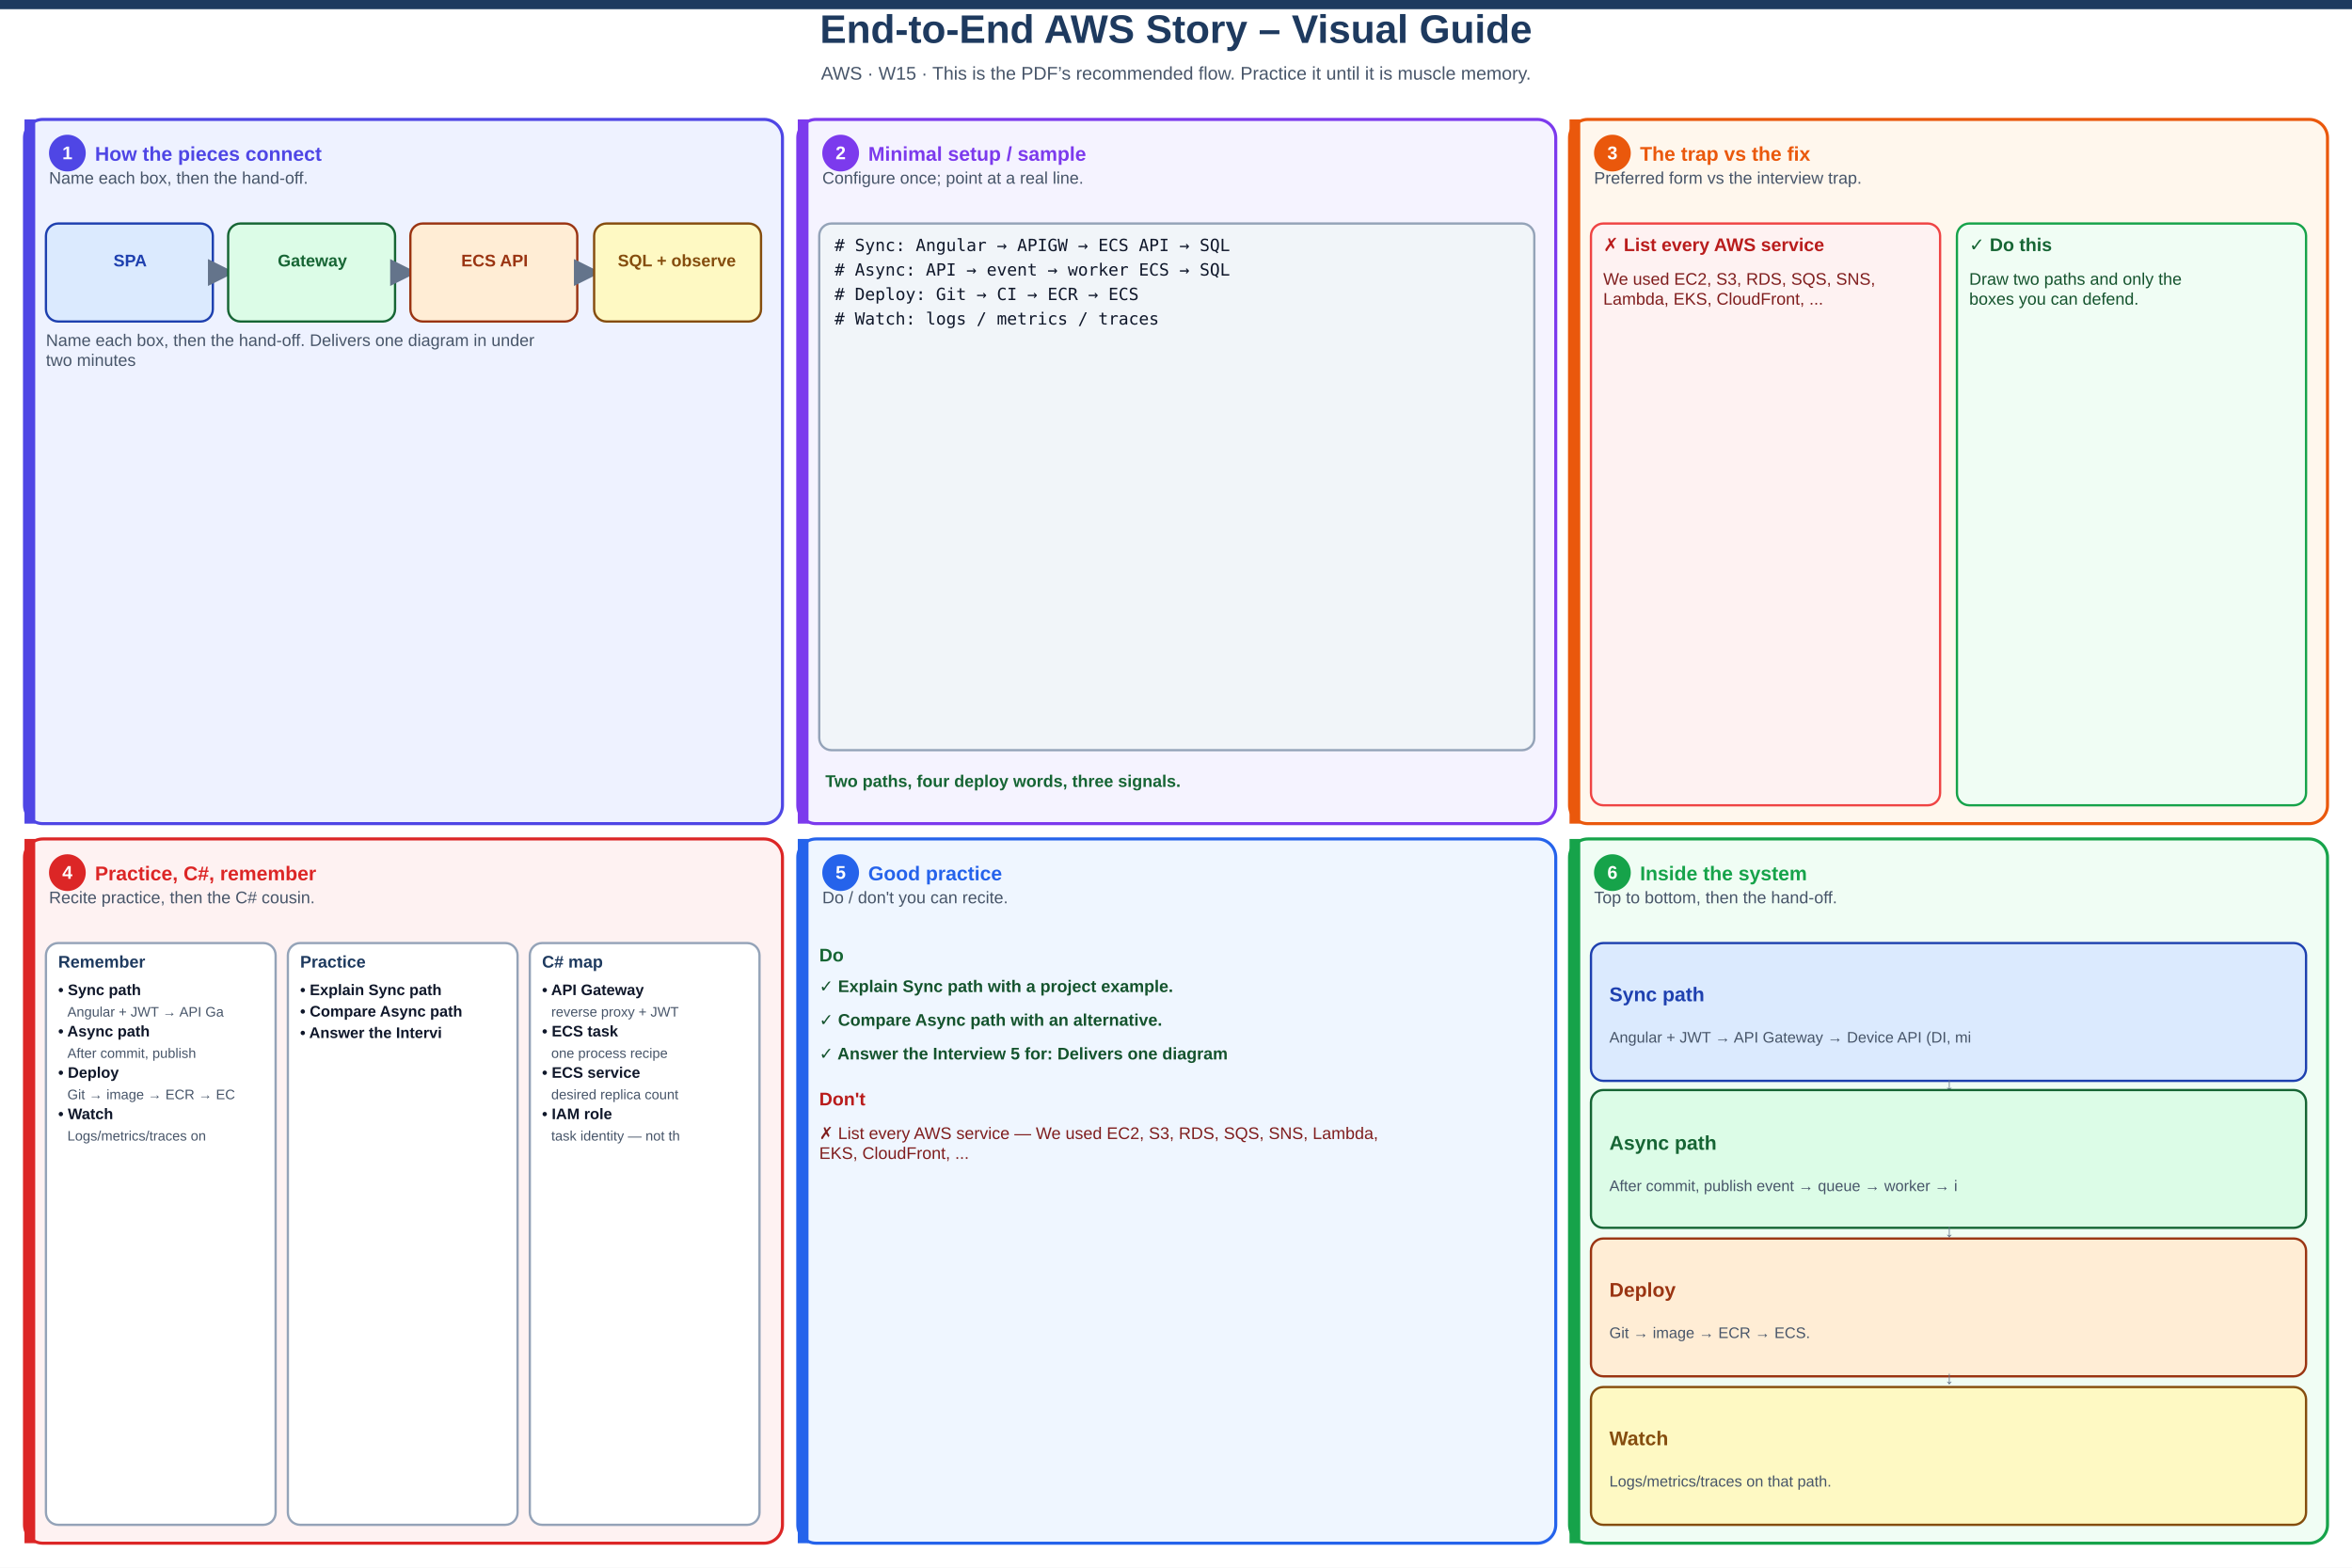
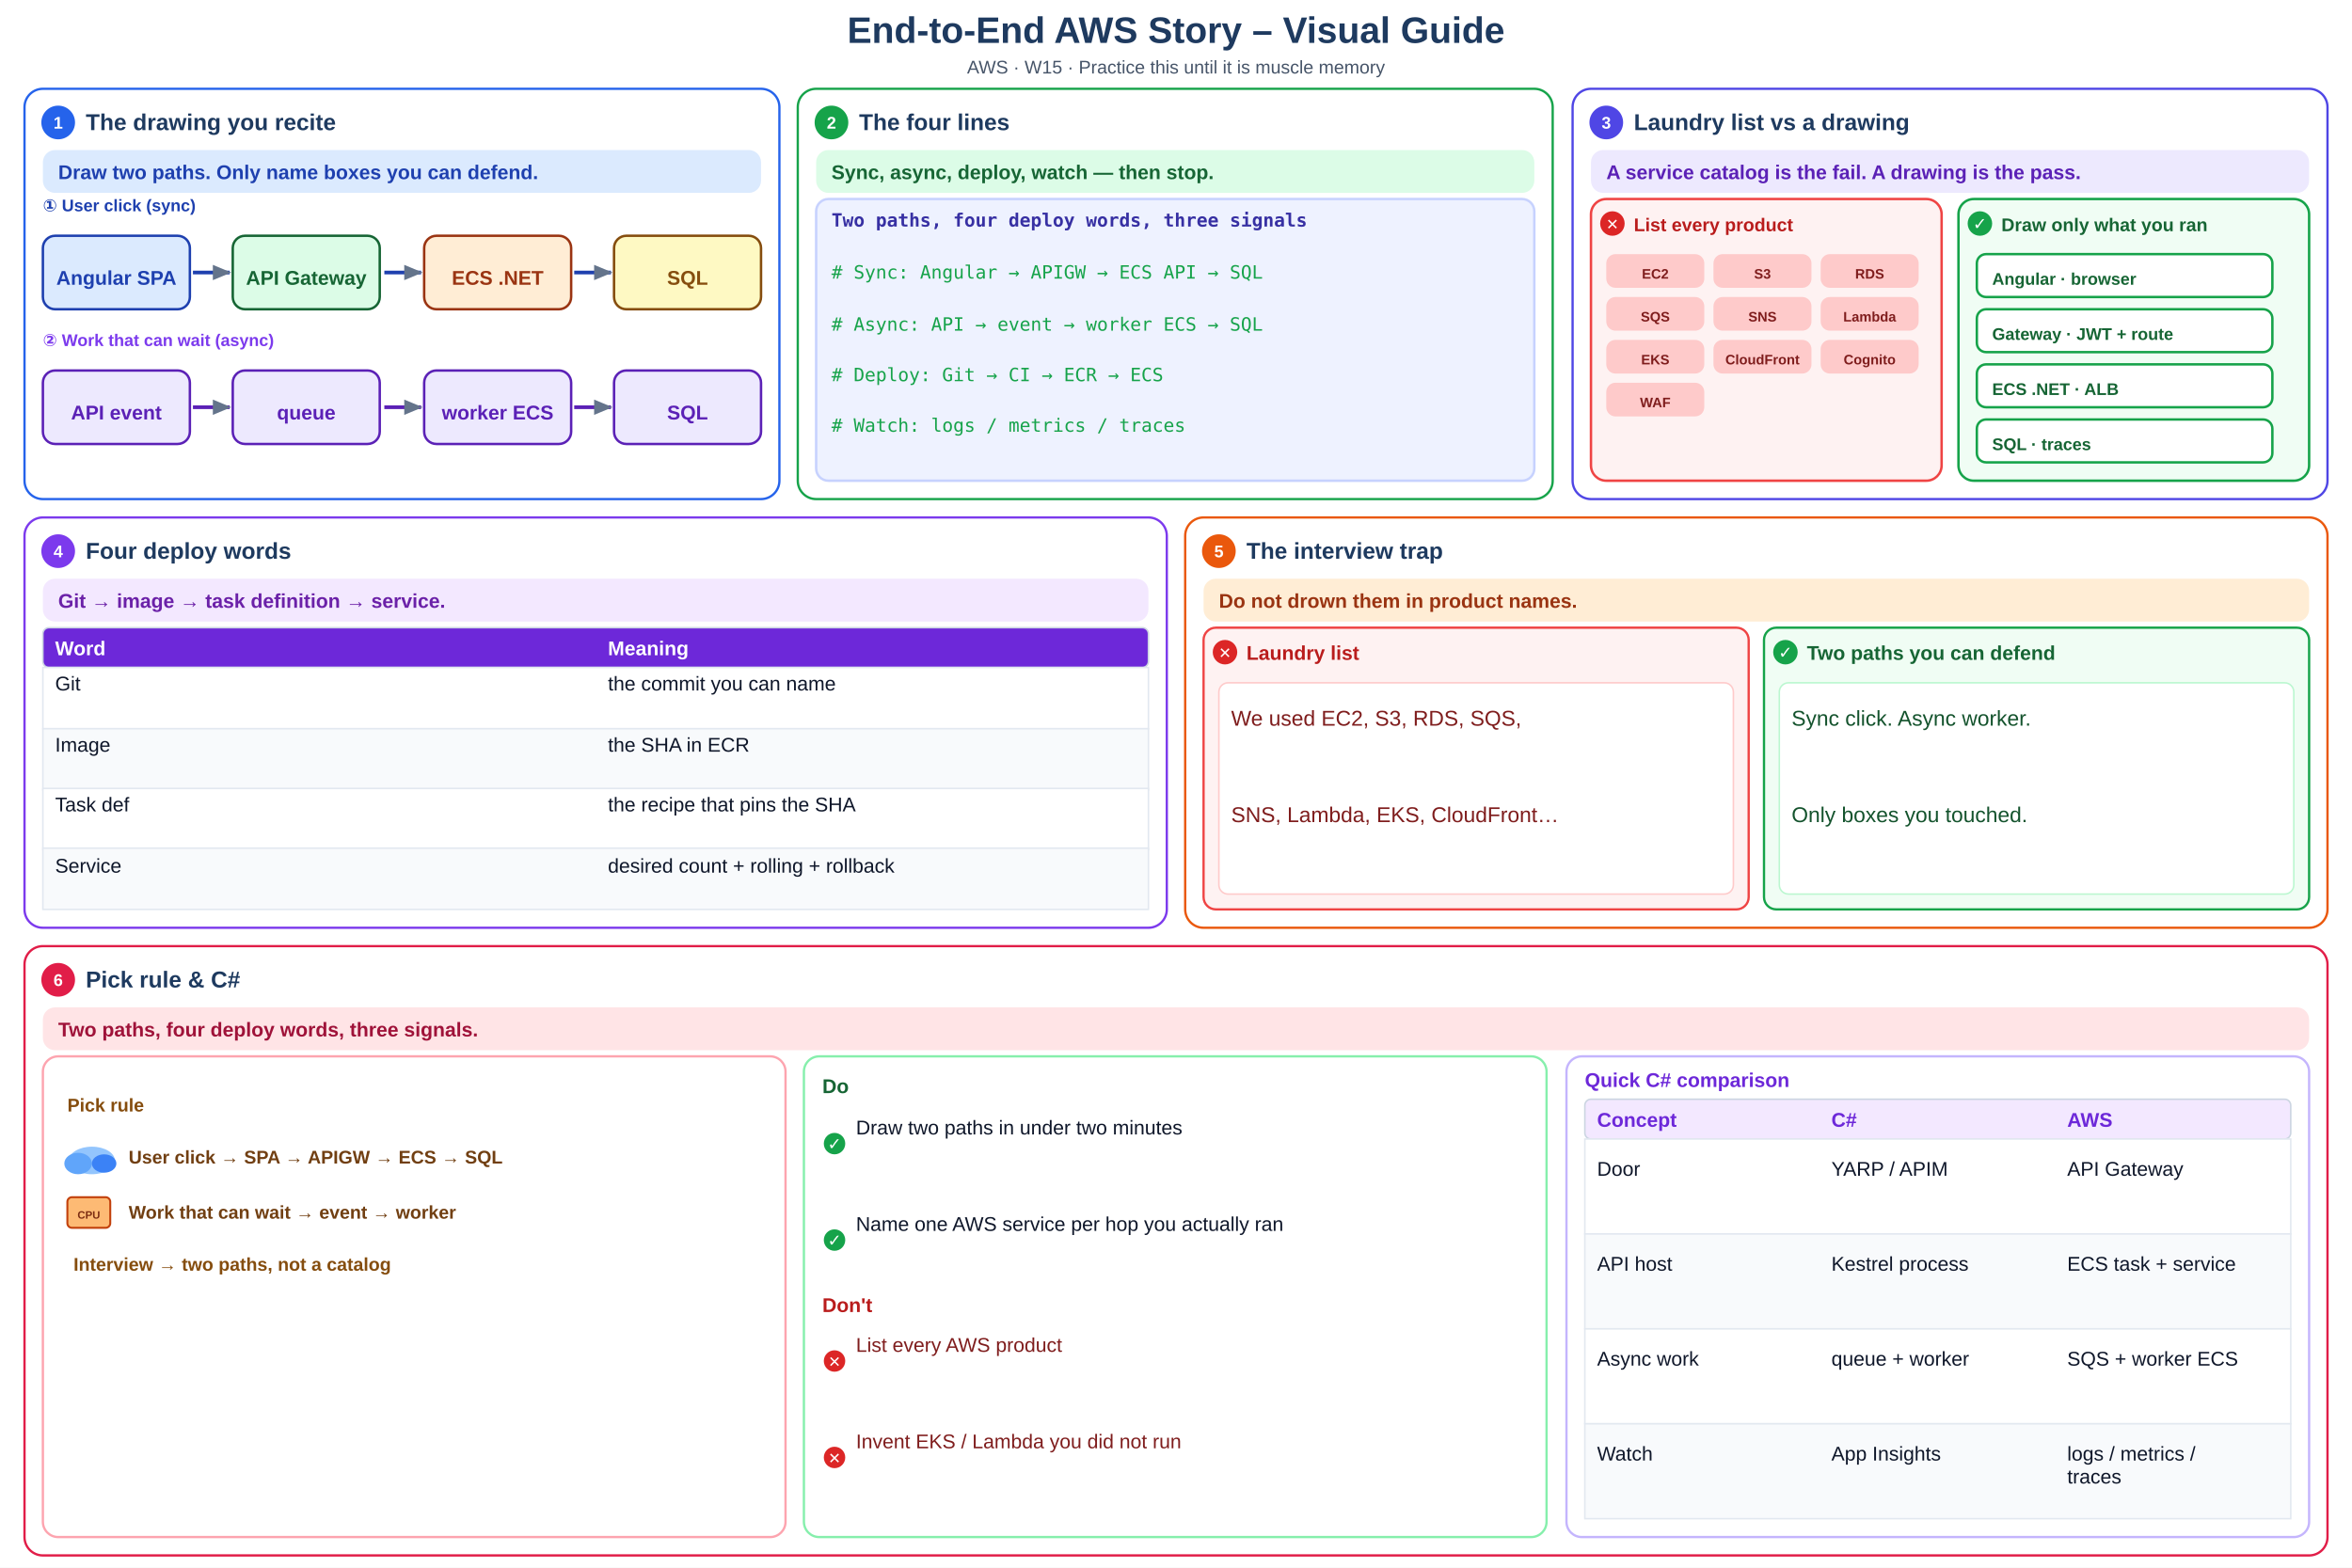
<svg xmlns="http://www.w3.org/2000/svg" width="1536" height="1024" viewBox="0 0 1536 1024">
  <defs>
-     <marker id="arrow" markerWidth="8" markerHeight="8" refX="6" refY="4" orient="auto">
-       <path d="M0,0 L8,4 L0,8 z" fill="#64748b" />
+     <marker id="arrow" markerWidth="12" markerHeight="10" refX="11" refY="5" orient="auto" markerUnits="userSpaceOnUse">
+       <path d="M0,0 L12,5 L0,10 z" fill="#64748b" />
    </marker>
  </defs>
  <rect x="0" y="0" width="1536" height="1024" rx="0" fill="#ffffff" />
-   <rect x="0" y="0" width="1536" height="6" rx="0" fill="#1e3a5f" />
-   <text x="768" y="28" fill="#1e3a5f" font-size="26" font-weight="800" text-anchor="middle" font-family="Segoe UI,Arial,sans-serif">End-to-End AWS Story  –  Visual Guide</text>
-   <text x="768" y="52" fill="#475569" font-size="12" font-weight="500" text-anchor="middle" font-family="Segoe UI,Arial,sans-serif">AWS  ·  W15  ·  This is the PDF’s recommended flow. Practice it until it is muscle memory.</text>
-   <rect x="16" y="78" width="495" height="460" rx="12" fill="#eef2ff" stroke="#4f46e5" stroke-width="2" />
-   <rect x="16" y="78" width="7" height="460" rx="0" fill="#4f46e5" />
-   <circle cx="44" cy="100" r="12" fill="#4f46e5" />
-   <text x="44" y="104" fill="#fff" font-size="12" font-weight="800" text-anchor="middle" font-family="Segoe UI,Arial,sans-serif">1</text>
-   <text x="62" y="105" fill="#4f46e5" font-size="13" font-weight="800" text-anchor="start" font-family="Segoe UI,Arial,sans-serif">How the pieces connect</text>
-   <text x="32" y="120" fill="#475569" font-size="11" font-weight="500" text-anchor="start" font-family="Segoe UI,Arial,sans-serif">
-     <tspan x="32" dy="0">Name each box, then the hand-off.</tspan>
-   </text>
-   <rect x="30" y="146" width="109" height="64" rx="8" fill="#dbeafe" stroke="#1e40af" stroke-width="1.5" />
-   <text x="85" y="174" fill="#1e40af" font-size="11" font-weight="800" text-anchor="middle" font-family="Segoe UI,Arial,sans-serif">
-     <tspan x="85" dy="0">SPA</tspan>
-   </text>
-   <line x1="139" y1="178" x2="149" y2="178" stroke="#1e40af" stroke-width="2.2" marker-end="url(#arrow)" />
-   <rect x="149" y="146" width="109" height="64" rx="8" fill="#dcfce7" stroke="#166534" stroke-width="1.5" />
-   <text x="204" y="174" fill="#166534" font-size="11" font-weight="800" text-anchor="middle" font-family="Segoe UI,Arial,sans-serif">
-     <tspan x="204" dy="0">Gateway</tspan>
-   </text>
-   <line x1="258" y1="178" x2="268" y2="178" stroke="#1e40af" stroke-width="2.2" marker-end="url(#arrow)" />
-   <rect x="268" y="146" width="109" height="64" rx="8" fill="#ffedd5" stroke="#9a3412" stroke-width="1.5" />
-   <text x="323" y="174" fill="#9a3412" font-size="11" font-weight="800" text-anchor="middle" font-family="Segoe UI,Arial,sans-serif">
-     <tspan x="323" dy="0">ECS API</tspan>
-   </text>
-   <line x1="378" y1="178" x2="388" y2="178" stroke="#1e40af" stroke-width="2.2" marker-end="url(#arrow)" />
-   <rect x="388" y="146" width="109" height="64" rx="8" fill="#fef9c3" stroke="#854d0e" stroke-width="1.5" />
-   <text x="442" y="174" fill="#854d0e" font-size="11" font-weight="800" text-anchor="middle" font-family="Segoe UI,Arial,sans-serif">
-     <tspan x="442" dy="0">SQL + observe</tspan>
-   </text>
-   <text x="30" y="226" fill="#475569" font-size="11" font-weight="500" text-anchor="start" font-family="Segoe UI,Arial,sans-serif">
-     <tspan x="30" dy="0">Name each box, then the hand-off. Delivers one diagram in under</tspan>
-     <tspan x="30" dy="13">two minutes</tspan>
-   </text>
-   <rect x="521" y="78" width="495" height="460" rx="12" fill="#f5f3ff" stroke="#7c3aed" stroke-width="2" />
-   <rect x="521" y="78" width="7" height="460" rx="0" fill="#7c3aed" />
-   <circle cx="549" cy="100" r="12" fill="#7c3aed" />
-   <text x="549" y="104" fill="#fff" font-size="12" font-weight="800" text-anchor="middle" font-family="Segoe UI,Arial,sans-serif">2</text>
-   <text x="567" y="105" fill="#7c3aed" font-size="13" font-weight="800" text-anchor="start" font-family="Segoe UI,Arial,sans-serif">Minimal setup / sample</text>
-   <text x="537" y="120" fill="#475569" font-size="11" font-weight="500" text-anchor="start" font-family="Segoe UI,Arial,sans-serif">
-     <tspan x="537" dy="0">Configure once; point at a real line.</tspan>
-   </text>
-   <rect x="535" y="146" width="467" height="344" rx="8" fill="#f1f5f9" stroke="#94a3b8" stroke-width="1.5" />
-   <text x="545" y="164" fill="#0f172a" font-size="11" font-weight="500" text-anchor="start" font-family="Consolas,Menlo,monospace"># Sync: Angular → APIGW → ECS API → SQL</text>
-   <text x="545" y="180" fill="#0f172a" font-size="11" font-weight="500" text-anchor="start" font-family="Consolas,Menlo,monospace"># Async: API → event → worker ECS → SQL</text>
-   <text x="545" y="196" fill="#0f172a" font-size="11" font-weight="500" text-anchor="start" font-family="Consolas,Menlo,monospace"># Deploy: Git → CI → ECR → ECS</text>
-   <text x="545" y="212" fill="#0f172a" font-size="11" font-weight="500" text-anchor="start" font-family="Consolas,Menlo,monospace"># Watch: logs / metrics / traces</text>
-   <text x="539" y="514" fill="#166534" font-size="11" font-weight="700" text-anchor="start" font-family="Segoe UI,Arial,sans-serif">Two paths, four deploy words, three signals.</text>
-   <rect x="1025" y="78" width="495" height="460" rx="12" fill="#fff7ed" stroke="#ea580c" stroke-width="2" />
-   <rect x="1025" y="78" width="7" height="460" rx="0" fill="#ea580c" />
-   <circle cx="1053" cy="100" r="12" fill="#ea580c" />
-   <text x="1053" y="104" fill="#fff" font-size="12" font-weight="800" text-anchor="middle" font-family="Segoe UI,Arial,sans-serif">3</text>
-   <text x="1071" y="105" fill="#ea580c" font-size="13" font-weight="800" text-anchor="start" font-family="Segoe UI,Arial,sans-serif">The trap vs the fix</text>
-   <text x="1041" y="120" fill="#475569" font-size="11" font-weight="500" text-anchor="start" font-family="Segoe UI,Arial,sans-serif">
-     <tspan x="1041" dy="0">Preferred form vs the interview trap.</tspan>
-   </text>
-   <rect x="1039" y="146" width="228" height="380" rx="8" fill="#fef2f2" stroke="#ef4444" stroke-width="1.5" />
-   <text x="1047" y="164" fill="#b91c1c" font-size="12" font-weight="800" text-anchor="start" font-family="Segoe UI,Arial,sans-serif">✗  List every AWS service</text>
-   <text x="1047" y="186" fill="#7f1d1d" font-size="11" font-weight="500" text-anchor="start" font-family="Segoe UI,Arial,sans-serif">
-     <tspan x="1047" dy="0">We used EC2, S3, RDS, SQS, SNS,</tspan>
-     <tspan x="1047" dy="13">Lambda, EKS, CloudFront, ...</tspan>
-   </text>
-   <rect x="1278" y="146" width="228" height="380" rx="8" fill="#f0fdf4" stroke="#16a34a" stroke-width="1.5" />
-   <text x="1286" y="164" fill="#166534" font-size="12" font-weight="800" text-anchor="start" font-family="Segoe UI,Arial,sans-serif">✓  Do this</text>
-   <text x="1286" y="186" fill="#14532d" font-size="11" font-weight="500" text-anchor="start" font-family="Segoe UI,Arial,sans-serif">
-     <tspan x="1286" dy="0">Draw two paths and only the</tspan>
-     <tspan x="1286" dy="13">boxes you can defend.</tspan>
-   </text>
-   <rect x="16" y="548" width="495" height="460" rx="12" fill="#fef2f2" stroke="#dc2626" stroke-width="2" />
-   <rect x="16" y="548" width="7" height="460" rx="0" fill="#dc2626" />
-   <circle cx="44" cy="570" r="12" fill="#dc2626" />
-   <text x="44" y="574" fill="#fff" font-size="12" font-weight="800" text-anchor="middle" font-family="Segoe UI,Arial,sans-serif">4</text>
-   <text x="62" y="575" fill="#dc2626" font-size="13" font-weight="800" text-anchor="start" font-family="Segoe UI,Arial,sans-serif">Practice, C#, remember</text>
-   <text x="32" y="590" fill="#475569" font-size="11" font-weight="500" text-anchor="start" font-family="Segoe UI,Arial,sans-serif">
-     <tspan x="32" dy="0">Recite practice, then the C# cousin.</tspan>
-   </text>
-   <rect x="30" y="616" width="150" height="380" rx="8" fill="#fff" stroke="#94a3b8" stroke-width="1.5" />
-   <text x="38" y="632" fill="#1e3a5f" font-size="11" font-weight="800" text-anchor="start" font-family="Segoe UI,Arial,sans-serif">Remember</text>
-   <text x="38" y="650" fill="#0f172a" font-size="10" font-weight="700" text-anchor="start" font-family="Segoe UI,Arial,sans-serif">• Sync path</text>
-   <text x="44" y="664" fill="#475569" font-size="9" font-weight="500" text-anchor="start" font-family="Segoe UI,Arial,sans-serif">Angular + JWT → API Ga</text>
-   <text x="38" y="677" fill="#0f172a" font-size="10" font-weight="700" text-anchor="start" font-family="Segoe UI,Arial,sans-serif">• Async path</text>
-   <text x="44" y="691" fill="#475569" font-size="9" font-weight="500" text-anchor="start" font-family="Segoe UI,Arial,sans-serif">After commit, publish </text>
-   <text x="38" y="704" fill="#0f172a" font-size="10" font-weight="700" text-anchor="start" font-family="Segoe UI,Arial,sans-serif">• Deploy</text>
-   <text x="44" y="718" fill="#475569" font-size="9" font-weight="500" text-anchor="start" font-family="Segoe UI,Arial,sans-serif">Git → image → ECR → EC</text>
-   <text x="38" y="731" fill="#0f172a" font-size="10" font-weight="700" text-anchor="start" font-family="Segoe UI,Arial,sans-serif">• Watch</text>
-   <text x="44" y="745" fill="#475569" font-size="9" font-weight="500" text-anchor="start" font-family="Segoe UI,Arial,sans-serif">Logs/metrics/traces on</text>
-   <rect x="188" y="616" width="150" height="380" rx="8" fill="#fff" stroke="#94a3b8" stroke-width="1.5" />
-   <text x="196" y="632" fill="#1e3a5f" font-size="11" font-weight="800" text-anchor="start" font-family="Segoe UI,Arial,sans-serif">Practice</text>
-   <text x="196" y="650" fill="#0f172a" font-size="10" font-weight="700" text-anchor="start" font-family="Segoe UI,Arial,sans-serif">• Explain Sync path </text>
-   <text x="196" y="664" fill="#0f172a" font-size="10" font-weight="700" text-anchor="start" font-family="Segoe UI,Arial,sans-serif">• Compare Async path</text>
-   <text x="196" y="678" fill="#0f172a" font-size="10" font-weight="700" text-anchor="start" font-family="Segoe UI,Arial,sans-serif">• Answer the Intervi</text>
-   <rect x="346" y="616" width="150" height="380" rx="8" fill="#fff" stroke="#94a3b8" stroke-width="1.5" />
-   <text x="354" y="632" fill="#1e3a5f" font-size="11" font-weight="800" text-anchor="start" font-family="Segoe UI,Arial,sans-serif">C# map</text>
-   <text x="354" y="650" fill="#0f172a" font-size="10" font-weight="700" text-anchor="start" font-family="Segoe UI,Arial,sans-serif">• API Gateway</text>
-   <text x="360" y="664" fill="#475569" font-size="9" font-weight="500" text-anchor="start" font-family="Segoe UI,Arial,sans-serif">reverse proxy + JWT</text>
-   <text x="354" y="677" fill="#0f172a" font-size="10" font-weight="700" text-anchor="start" font-family="Segoe UI,Arial,sans-serif">• ECS task</text>
-   <text x="360" y="691" fill="#475569" font-size="9" font-weight="500" text-anchor="start" font-family="Segoe UI,Arial,sans-serif">one process recipe</text>
-   <text x="354" y="704" fill="#0f172a" font-size="10" font-weight="700" text-anchor="start" font-family="Segoe UI,Arial,sans-serif">• ECS service</text>
-   <text x="360" y="718" fill="#475569" font-size="9" font-weight="500" text-anchor="start" font-family="Segoe UI,Arial,sans-serif">desired replica count</text>
-   <text x="354" y="731" fill="#0f172a" font-size="10" font-weight="700" text-anchor="start" font-family="Segoe UI,Arial,sans-serif">• IAM role</text>
-   <text x="360" y="745" fill="#475569" font-size="9" font-weight="500" text-anchor="start" font-family="Segoe UI,Arial,sans-serif">task identity — not th</text>
-   <rect x="521" y="548" width="495" height="460" rx="12" fill="#eff6ff" stroke="#2563eb" stroke-width="2" />
-   <rect x="521" y="548" width="7" height="460" rx="0" fill="#2563eb" />
-   <circle cx="549" cy="570" r="12" fill="#2563eb" />
-   <text x="549" y="574" fill="#fff" font-size="12" font-weight="800" text-anchor="middle" font-family="Segoe UI,Arial,sans-serif">5</text>
-   <text x="567" y="575" fill="#2563eb" font-size="13" font-weight="800" text-anchor="start" font-family="Segoe UI,Arial,sans-serif">Good practice</text>
-   <text x="537" y="590" fill="#475569" font-size="11" font-weight="500" text-anchor="start" font-family="Segoe UI,Arial,sans-serif">
-     <tspan x="537" dy="0">Do / don't you can recite.</tspan>
-   </text>
-   <text x="535" y="628" fill="#166534" font-size="12" font-weight="800" text-anchor="start" font-family="Segoe UI,Arial,sans-serif">Do</text>
-   <text x="535" y="648" fill="#14532d" font-size="11" font-weight="600" text-anchor="start" font-family="Segoe UI,Arial,sans-serif">✓  Explain Sync path with a project example.</text>
-   <text x="535" y="670" fill="#14532d" font-size="11" font-weight="600" text-anchor="start" font-family="Segoe UI,Arial,sans-serif">✓  Compare Async path with an alternative.</text>
-   <text x="535" y="692" fill="#14532d" font-size="11" font-weight="600" text-anchor="start" font-family="Segoe UI,Arial,sans-serif">✓  Answer the Interview 5 for: Delivers one diagram</text>
-   <text x="535" y="722" fill="#b91c1c" font-size="12" font-weight="800" text-anchor="start" font-family="Segoe UI,Arial,sans-serif">Don't</text>
-   <text x="535" y="744" fill="#7f1d1d" font-size="11" font-weight="500" text-anchor="start" font-family="Segoe UI,Arial,sans-serif">
-     <tspan x="535" dy="0">✗ List every AWS service — We used EC2, S3, RDS, SQS, SNS, Lambda,</tspan>
-     <tspan x="535" dy="13">EKS, CloudFront, ...</tspan>
-   </text>
-   <rect x="1025" y="548" width="495" height="460" rx="12" fill="#f0fdf4" stroke="#16a34a" stroke-width="2" />
-   <rect x="1025" y="548" width="7" height="460" rx="0" fill="#16a34a" />
-   <circle cx="1053" cy="570" r="12" fill="#16a34a" />
-   <text x="1053" y="574" fill="#fff" font-size="12" font-weight="800" text-anchor="middle" font-family="Segoe UI,Arial,sans-serif">6</text>
-   <text x="1071" y="575" fill="#16a34a" font-size="13" font-weight="800" text-anchor="start" font-family="Segoe UI,Arial,sans-serif">Inside the system</text>
-   <text x="1041" y="590" fill="#475569" font-size="11" font-weight="500" text-anchor="start" font-family="Segoe UI,Arial,sans-serif">
-     <tspan x="1041" dy="0">Top to bottom, then the hand-off.</tspan>
-   </text>
-   <rect x="1039" y="616" width="467" height="90" rx="8" fill="#dbeafe" stroke="#1e40af" stroke-width="1.5" />
-   <text x="1051" y="654" fill="#1e40af" font-size="13" font-weight="800" text-anchor="start" font-family="Segoe UI,Arial,sans-serif">Sync path</text>
-   <text x="1051" y="681" fill="#475569" font-size="10" font-weight="500" text-anchor="start" font-family="Segoe UI,Arial,sans-serif">Angular + JWT → API Gateway → Device API (DI, mi</text>
-   <text x="1273" y="712" fill="#64748b" font-size="12" font-weight="800" text-anchor="middle" font-family="Segoe UI,Arial,sans-serif">↓</text>
-   <rect x="1039" y="712" width="467" height="90" rx="8" fill="#dcfce7" stroke="#166534" stroke-width="1.5" />
-   <text x="1051" y="751" fill="#166534" font-size="13" font-weight="800" text-anchor="start" font-family="Segoe UI,Arial,sans-serif">Async path</text>
-   <text x="1051" y="778" fill="#475569" font-size="10" font-weight="500" text-anchor="start" font-family="Segoe UI,Arial,sans-serif">After commit, publish event → queue → worker → i</text>
-   <text x="1273" y="808" fill="#64748b" font-size="12" font-weight="800" text-anchor="middle" font-family="Segoe UI,Arial,sans-serif">↓</text>
-   <rect x="1039" y="809" width="467" height="90" rx="8" fill="#ffedd5" stroke="#9a3412" stroke-width="1.5" />
-   <text x="1051" y="847" fill="#9a3412" font-size="13" font-weight="800" text-anchor="start" font-family="Segoe UI,Arial,sans-serif">Deploy</text>
-   <text x="1051" y="874" fill="#475569" font-size="10" font-weight="500" text-anchor="start" font-family="Segoe UI,Arial,sans-serif">Git → image → ECR → ECS.</text>
-   <text x="1273" y="904" fill="#64748b" font-size="12" font-weight="800" text-anchor="middle" font-family="Segoe UI,Arial,sans-serif">↓</text>
-   <rect x="1039" y="906" width="467" height="90" rx="8" fill="#fef9c3" stroke="#854d0e" stroke-width="1.5" />
-   <text x="1051" y="944" fill="#854d0e" font-size="13" font-weight="800" text-anchor="start" font-family="Segoe UI,Arial,sans-serif">Watch</text>
-   <text x="1051" y="971" fill="#475569" font-size="10" font-weight="500" text-anchor="start" font-family="Segoe UI,Arial,sans-serif">Logs/metrics/traces on that path.</text>
+   <text x="768" y="28" fill="#1e3a5f" font-size="24" font-weight="800" text-anchor="middle" font-family="Segoe UI,Arial,sans-serif">End-to-End AWS Story  –  Visual Guide</text>
+   <text x="768" y="48" fill="#475569" font-size="12" font-weight="500" text-anchor="middle" font-family="Segoe UI,Arial,sans-serif">AWS · W15  ·  Practice this until it is muscle memory</text>
+   <rect x="16" y="58" width="493" height="268" rx="12" fill="#fff" stroke="#2563eb" stroke-width="1.5" />
+   <circle cx="38" cy="80" r="11" fill="#2563eb" />
+   <text x="38" y="84" fill="#fff" font-size="11" font-weight="800" text-anchor="middle" font-family="Segoe UI,Arial,sans-serif">1</text>
+   <text x="56" y="85" fill="#1e3a5f" font-size="15" font-weight="800" text-anchor="start" font-family="Segoe UI,Arial,sans-serif">The drawing you recite</text>
+   <rect x="28" y="98" width="469" height="28" rx="8" fill="#dbeafe" />
+   <text x="38" y="117" fill="#1e40af" font-size="13" font-weight="700" text-anchor="start" font-family="Segoe UI,Arial,sans-serif">Draw two paths. Only name boxes you can defend.</text>
+   <text x="28" y="138" fill="#1e40af" font-size="11" font-weight="800" text-anchor="start" font-family="Segoe UI,Arial,sans-serif">① User click (sync)</text>
+   <rect x="28" y="154" width="96" height="48" rx="8" fill="#dbeafe" stroke="#1e40af" stroke-width="1.6" />
+   <text x="76" y="186" fill="#1e40af" font-size="13" font-weight="700" text-anchor="middle" font-family="Segoe UI,Arial,sans-serif">Angular SPA</text>
+   <line x1="126" y1="178" x2="150" y2="178" stroke="#1e40af" stroke-width="2.4" marker-end="url(#arrow)" />
+   <rect x="152" y="154" width="96" height="48" rx="8" fill="#dcfce7" stroke="#166534" stroke-width="1.6" />
+   <text x="200" y="186" fill="#166534" font-size="13" font-weight="700" text-anchor="middle" font-family="Segoe UI,Arial,sans-serif">API Gateway</text>
+   <line x1="251" y1="178" x2="275" y2="178" stroke="#1e40af" stroke-width="2.4" marker-end="url(#arrow)" />
+   <rect x="277" y="154" width="96" height="48" rx="8" fill="#ffedd5" stroke="#9a3412" stroke-width="1.6" />
+   <text x="325" y="186" fill="#9a3412" font-size="13" font-weight="700" text-anchor="middle" font-family="Segoe UI,Arial,sans-serif">ECS .NET</text>
+   <line x1="375" y1="178" x2="399" y2="178" stroke="#1e40af" stroke-width="2.4" marker-end="url(#arrow)" />
+   <rect x="401" y="154" width="96" height="48" rx="8" fill="#fef9c3" stroke="#854d0e" stroke-width="1.6" />
+   <text x="449" y="186" fill="#854d0e" font-size="13" font-weight="700" text-anchor="middle" font-family="Segoe UI,Arial,sans-serif">SQL</text>
+   <text x="28" y="226" fill="#7c3aed" font-size="11" font-weight="800" text-anchor="start" font-family="Segoe UI,Arial,sans-serif">② Work that can wait (async)</text>
+   <rect x="28" y="242" width="96" height="48" rx="8" fill="#ede9fe" stroke="#5b21b6" stroke-width="1.6" />
+   <text x="76" y="274" fill="#5b21b6" font-size="13" font-weight="700" text-anchor="middle" font-family="Segoe UI,Arial,sans-serif">API event</text>
+   <line x1="126" y1="266" x2="150" y2="266" stroke="#5b21b6" stroke-width="2.4" marker-end="url(#arrow)" />
+   <rect x="152" y="242" width="96" height="48" rx="8" fill="#ede9fe" stroke="#5b21b6" stroke-width="1.6" />
+   <text x="200" y="274" fill="#5b21b6" font-size="13" font-weight="700" text-anchor="middle" font-family="Segoe UI,Arial,sans-serif">queue</text>
+   <line x1="251" y1="266" x2="275" y2="266" stroke="#5b21b6" stroke-width="2.4" marker-end="url(#arrow)" />
+   <rect x="277" y="242" width="96" height="48" rx="8" fill="#ede9fe" stroke="#5b21b6" stroke-width="1.6" />
+   <text x="325" y="274" fill="#5b21b6" font-size="13" font-weight="700" text-anchor="middle" font-family="Segoe UI,Arial,sans-serif">worker ECS</text>
+   <line x1="375" y1="266" x2="399" y2="266" stroke="#5b21b6" stroke-width="2.4" marker-end="url(#arrow)" />
+   <rect x="401" y="242" width="96" height="48" rx="8" fill="#ede9fe" stroke="#5b21b6" stroke-width="1.6" />
+   <text x="449" y="274" fill="#5b21b6" font-size="13" font-weight="700" text-anchor="middle" font-family="Segoe UI,Arial,sans-serif">SQL</text>
+   <rect x="521" y="58" width="493" height="268" rx="12" fill="#fff" stroke="#16a34a" stroke-width="1.5" />
+   <circle cx="543" cy="80" r="11" fill="#16a34a" />
+   <text x="543" y="84" fill="#fff" font-size="11" font-weight="800" text-anchor="middle" font-family="Segoe UI,Arial,sans-serif">2</text>
+   <text x="561" y="85" fill="#1e3a5f" font-size="15" font-weight="800" text-anchor="start" font-family="Segoe UI,Arial,sans-serif">The four lines</text>
+   <rect x="533" y="98" width="469" height="28" rx="8" fill="#dcfce7" />
+   <text x="543" y="117" fill="#166534" font-size="13" font-weight="700" text-anchor="start" font-family="Segoe UI,Arial,sans-serif">Sync, async, deploy, watch — then stop.</text>
+   <rect x="533" y="130" width="469" height="184" rx="8" fill="#eef2ff" stroke="#c7d2fe" stroke-width="1.6" />
+   <text x="543" y="148" fill="#3730a3" font-size="12" font-weight="800" text-anchor="start" font-family="Consolas,Menlo,monospace">Two paths, four deploy words, three signals</text>
+   <text x="543" y="182" fill="#16a34a" font-size="12" font-weight="500" text-anchor="start" font-family="Consolas,Menlo,monospace"># Sync: Angular → APIGW → ECS API → SQL</text>
+   <text x="543" y="216" fill="#16a34a" font-size="12" font-weight="500" text-anchor="start" font-family="Consolas,Menlo,monospace"># Async: API → event → worker ECS → SQL</text>
+   <text x="543" y="249" fill="#16a34a" font-size="12" font-weight="500" text-anchor="start" font-family="Consolas,Menlo,monospace"># Deploy: Git → CI → ECR → ECS</text>
+   <text x="543" y="282" fill="#16a34a" font-size="12" font-weight="500" text-anchor="start" font-family="Consolas,Menlo,monospace"># Watch: logs / metrics / traces</text>
+   <rect x="1027" y="58" width="493" height="268" rx="12" fill="#fff" stroke="#4f46e5" stroke-width="1.5" />
+   <circle cx="1049" cy="80" r="11" fill="#4f46e5" />
+   <text x="1049" y="84" fill="#fff" font-size="11" font-weight="800" text-anchor="middle" font-family="Segoe UI,Arial,sans-serif">3</text>
+   <text x="1067" y="85" fill="#1e3a5f" font-size="15" font-weight="800" text-anchor="start" font-family="Segoe UI,Arial,sans-serif">Laundry list vs a drawing</text>
+   <rect x="1039" y="98" width="469" height="28" rx="8" fill="#ede9fe" />
+   <text x="1049" y="117" fill="#5b21b6" font-size="13" font-weight="700" text-anchor="start" font-family="Segoe UI,Arial,sans-serif">A service catalog is the fail. A drawing is the pass.</text>
+   <rect x="1039" y="130" width="229" height="184" rx="10" fill="#fef2f2" stroke="#ef4444" stroke-width="1.6" />
+   <circle cx="1053" cy="146" r="8" fill="#dc2626" />
+   <text x="1053" y="150" fill="#fff" font-size="10" font-weight="800" text-anchor="middle" font-family="Segoe UI,Arial,sans-serif">✕</text>
+   <text x="1067" y="151" fill="#b91c1c" font-size="12" font-weight="800" text-anchor="start" font-family="Segoe UI,Arial,sans-serif">List every product</text>
+   <rect x="1049" y="166" width="64" height="22" rx="6" fill="#fecaca" />
+   <text x="1081" y="182" fill="#7f1d1d" font-size="9" font-weight="700" text-anchor="middle" font-family="Segoe UI,Arial,sans-serif">EC2</text>
+   <rect x="1119" y="166" width="64" height="22" rx="6" fill="#fecaca" />
+   <text x="1151" y="182" fill="#7f1d1d" font-size="9" font-weight="700" text-anchor="middle" font-family="Segoe UI,Arial,sans-serif">S3</text>
+   <rect x="1189" y="166" width="64" height="22" rx="6" fill="#fecaca" />
+   <text x="1221" y="182" fill="#7f1d1d" font-size="9" font-weight="700" text-anchor="middle" font-family="Segoe UI,Arial,sans-serif">RDS</text>
+   <rect x="1049" y="194" width="64" height="22" rx="6" fill="#fecaca" />
+   <text x="1081" y="210" fill="#7f1d1d" font-size="9" font-weight="700" text-anchor="middle" font-family="Segoe UI,Arial,sans-serif">SQS</text>
+   <rect x="1119" y="194" width="64" height="22" rx="6" fill="#fecaca" />
+   <text x="1151" y="210" fill="#7f1d1d" font-size="9" font-weight="700" text-anchor="middle" font-family="Segoe UI,Arial,sans-serif">SNS</text>
+   <rect x="1189" y="194" width="64" height="22" rx="6" fill="#fecaca" />
+   <text x="1221" y="210" fill="#7f1d1d" font-size="9" font-weight="700" text-anchor="middle" font-family="Segoe UI,Arial,sans-serif">Lambda</text>
+   <rect x="1049" y="222" width="64" height="22" rx="6" fill="#fecaca" />
+   <text x="1081" y="238" fill="#7f1d1d" font-size="9" font-weight="700" text-anchor="middle" font-family="Segoe UI,Arial,sans-serif">EKS</text>
+   <rect x="1119" y="222" width="64" height="22" rx="6" fill="#fecaca" />
+   <text x="1151" y="238" fill="#7f1d1d" font-size="9" font-weight="700" text-anchor="middle" font-family="Segoe UI,Arial,sans-serif">CloudFront</text>
+   <rect x="1189" y="222" width="64" height="22" rx="6" fill="#fecaca" />
+   <text x="1221" y="238" fill="#7f1d1d" font-size="9" font-weight="700" text-anchor="middle" font-family="Segoe UI,Arial,sans-serif">Cognito</text>
+   <rect x="1049" y="250" width="64" height="22" rx="6" fill="#fecaca" />
+   <text x="1081" y="266" fill="#7f1d1d" font-size="9" font-weight="700" text-anchor="middle" font-family="Segoe UI,Arial,sans-serif">WAF</text>
+   <rect x="1279" y="130" width="229" height="184" rx="10" fill="#f0fdf4" stroke="#16a34a" stroke-width="1.6" />
+   <circle cx="1293" cy="146" r="8" fill="#16a34a" />
+   <text x="1293" y="150" fill="#fff" font-size="11" font-weight="800" text-anchor="middle" font-family="Segoe UI,Arial,sans-serif">✓</text>
+   <text x="1307" y="151" fill="#166534" font-size="12" font-weight="800" text-anchor="start" font-family="Segoe UI,Arial,sans-serif">Draw only what you ran</text>
+   <rect x="1291" y="166" width="193" height="28" rx="6" fill="#fff" stroke="#16a34a" stroke-width="1.6" />
+   <text x="1301" y="186" fill="#166534" font-size="11" font-weight="700" text-anchor="start" font-family="Segoe UI,Arial,sans-serif">Angular  ·  browser</text>
+   <rect x="1291" y="202" width="193" height="28" rx="6" fill="#fff" stroke="#16a34a" stroke-width="1.6" />
+   <text x="1301" y="222" fill="#166534" font-size="11" font-weight="700" text-anchor="start" font-family="Segoe UI,Arial,sans-serif">Gateway  ·  JWT + route</text>
+   <rect x="1291" y="238" width="193" height="28" rx="6" fill="#fff" stroke="#16a34a" stroke-width="1.6" />
+   <text x="1301" y="258" fill="#166534" font-size="11" font-weight="700" text-anchor="start" font-family="Segoe UI,Arial,sans-serif">ECS .NET  ·  ALB</text>
+   <rect x="1291" y="274" width="193" height="28" rx="6" fill="#fff" stroke="#16a34a" stroke-width="1.6" />
+   <text x="1301" y="294" fill="#166534" font-size="11" font-weight="700" text-anchor="start" font-family="Segoe UI,Arial,sans-serif">SQL  ·  traces</text>
+   <rect x="16" y="338" width="746" height="268" rx="12" fill="#fff" stroke="#7c3aed" stroke-width="1.5" />
+   <circle cx="38" cy="360" r="11" fill="#7c3aed" />
+   <text x="38" y="364" fill="#fff" font-size="11" font-weight="800" text-anchor="middle" font-family="Segoe UI,Arial,sans-serif">4</text>
+   <text x="56" y="365" fill="#1e3a5f" font-size="15" font-weight="800" text-anchor="start" font-family="Segoe UI,Arial,sans-serif">Four deploy words</text>
+   <rect x="28" y="378" width="722" height="28" rx="8" fill="#f3e8ff" />
+   <text x="38" y="397" fill="#6b21a8" font-size="13" font-weight="700" text-anchor="start" font-family="Segoe UI,Arial,sans-serif">Git → image → task definition → service.</text>
+   <rect x="28" y="410" width="722" height="26" rx="4" fill="#6d28d9" stroke="#cbd5e1" stroke-width="1" />
+   <text x="36" y="428" fill="#fff" font-size="13" font-weight="700" text-anchor="start" font-family="Segoe UI,Arial,sans-serif">Word</text>
+   <text x="397" y="428" fill="#fff" font-size="13" font-weight="700" text-anchor="start" font-family="Segoe UI,Arial,sans-serif">Meaning</text>
+   <rect x="28" y="436" width="722" height="40" rx="0" fill="#ffffff" stroke="#e2e8f0" stroke-width="1" />
+   <text x="36" y="451" fill="#0f172a" font-size="13" font-weight="500" font-family="Segoe UI,Arial,sans-serif">
+     <tspan x="36" dy="0">Git</tspan>
+   </text>
+   <text x="397" y="451" fill="#0f172a" font-size="13" font-weight="500" font-family="Segoe UI,Arial,sans-serif">
+     <tspan x="397" dy="0">the commit you can name</tspan>
+   </text>
+   <rect x="28" y="476" width="722" height="40" rx="0" fill="#f8fafc" stroke="#e2e8f0" stroke-width="1" />
+   <text x="36" y="491" fill="#0f172a" font-size="13" font-weight="500" font-family="Segoe UI,Arial,sans-serif">
+     <tspan x="36" dy="0">Image</tspan>
+   </text>
+   <text x="397" y="491" fill="#0f172a" font-size="13" font-weight="500" font-family="Segoe UI,Arial,sans-serif">
+     <tspan x="397" dy="0">the SHA in ECR</tspan>
+   </text>
+   <rect x="28" y="515" width="722" height="40" rx="0" fill="#ffffff" stroke="#e2e8f0" stroke-width="1" />
+   <text x="36" y="530" fill="#0f172a" font-size="13" font-weight="500" font-family="Segoe UI,Arial,sans-serif">
+     <tspan x="36" dy="0">Task def</tspan>
+   </text>
+   <text x="397" y="530" fill="#0f172a" font-size="13" font-weight="500" font-family="Segoe UI,Arial,sans-serif">
+     <tspan x="397" dy="0">the recipe that pins the SHA</tspan>
+   </text>
+   <rect x="28" y="554" width="722" height="40" rx="0" fill="#f8fafc" stroke="#e2e8f0" stroke-width="1" />
+   <text x="36" y="570" fill="#0f172a" font-size="13" font-weight="500" font-family="Segoe UI,Arial,sans-serif">
+     <tspan x="36" dy="0">Service</tspan>
+   </text>
+   <text x="397" y="570" fill="#0f172a" font-size="13" font-weight="500" font-family="Segoe UI,Arial,sans-serif">
+     <tspan x="397" dy="0">desired count + rolling + rollback</tspan>
+   </text>
+   <rect x="774" y="338" width="746" height="268" rx="12" fill="#fff" stroke="#ea580c" stroke-width="1.5" />
+   <circle cx="796" cy="360" r="11" fill="#ea580c" />
+   <text x="796" y="364" fill="#fff" font-size="11" font-weight="800" text-anchor="middle" font-family="Segoe UI,Arial,sans-serif">5</text>
+   <text x="814" y="365" fill="#1e3a5f" font-size="15" font-weight="800" text-anchor="start" font-family="Segoe UI,Arial,sans-serif">The interview trap</text>
+   <rect x="786" y="378" width="722" height="28" rx="8" fill="#ffedd5" />
+   <text x="796" y="397" fill="#9a3412" font-size="13" font-weight="700" text-anchor="start" font-family="Segoe UI,Arial,sans-serif">Do not drown them in product names.</text>
+   <rect x="786" y="410" width="356" height="184" rx="8" fill="#fef2f2" stroke="#ef4444" stroke-width="1.5" />
+   <circle cx="800" cy="426" r="8" fill="#dc2626" />
+   <text x="800" y="430" fill="#fff" font-size="10" font-weight="800" text-anchor="middle" font-family="Segoe UI,Arial,sans-serif">✕</text>
+   <text x="814" y="431" fill="#b91c1c" font-size="13" font-weight="800" text-anchor="start" font-family="Segoe UI,Arial,sans-serif">Laundry list</text>
+   <rect x="796" y="446" width="336" height="138" rx="6" fill="#fff" stroke="#fecaca" stroke-width="1" />
+   <text x="804" y="474" fill="#7f1d1d" font-size="14" font-weight="500" font-family="Segoe UI,Arial,sans-serif">
+     <tspan x="804" dy="0">We used EC2, S3, RDS, SQS,</tspan>
+   </text>
+   <text x="804" y="537" fill="#7f1d1d" font-size="14" font-weight="500" font-family="Segoe UI,Arial,sans-serif">
+     <tspan x="804" dy="0">SNS, Lambda, EKS, CloudFront…</tspan>
+   </text>
+   <rect x="1152" y="410" width="356" height="184" rx="8" fill="#f0fdf4" stroke="#16a34a" stroke-width="1.5" />
+   <circle cx="1166" cy="426" r="8" fill="#16a34a" />
+   <text x="1166" y="430" fill="#fff" font-size="11" font-weight="800" text-anchor="middle" font-family="Segoe UI,Arial,sans-serif">✓</text>
+   <text x="1180" y="431" fill="#166534" font-size="13" font-weight="800" text-anchor="start" font-family="Segoe UI,Arial,sans-serif">Two paths you can defend</text>
+   <rect x="1162" y="446" width="336" height="138" rx="6" fill="#fff" stroke="#bbf7d0" stroke-width="1" />
+   <text x="1170" y="474" fill="#14532d" font-size="14" font-weight="500" font-family="Segoe UI,Arial,sans-serif">
+     <tspan x="1170" dy="0">Sync click. Async worker.</tspan>
+   </text>
+   <text x="1170" y="537" fill="#14532d" font-size="14" font-weight="500" font-family="Segoe UI,Arial,sans-serif">
+     <tspan x="1170" dy="0">Only boxes you touched.</tspan>
+   </text>
+   <rect x="16" y="618" width="1504" height="398" rx="12" fill="#fff" stroke="#e11d48" stroke-width="1.5" />
+   <circle cx="38" cy="640" r="11" fill="#e11d48" />
+   <text x="38" y="644" fill="#fff" font-size="11" font-weight="800" text-anchor="middle" font-family="Segoe UI,Arial,sans-serif">6</text>
+   <text x="56" y="645" fill="#1e3a5f" font-size="15" font-weight="800" text-anchor="start" font-family="Segoe UI,Arial,sans-serif">Pick rule &amp; C#</text>
+   <rect x="28" y="658" width="1480" height="28" rx="8" fill="#ffe4e6" />
+   <text x="38" y="677" fill="#9f1239" font-size="13" font-weight="700" text-anchor="start" font-family="Segoe UI,Arial,sans-serif">Two paths, four deploy words, three signals.</text>
+   <rect x="28" y="690" width="485" height="314" rx="10" fill="#fff" stroke="#fda4af" stroke-width="1.5" />
+   <text x="40" y="710" fill="#9f1239" font-size="13" font-weight="800" text-anchor="start" font-family="Segoe UI,Arial,sans-serif" />
+   <text x="44" y="726" fill="#854d0e" font-size="12" font-weight="800" text-anchor="start" font-family="Segoe UI,Arial,sans-serif">Pick rule</text>
+   <ellipse cx="60" cy="758" rx="15" ry="9" fill="#93c5fd" />
+   <ellipse cx="51" cy="760" rx="9" ry="7" fill="#60a5fa" />
+   <ellipse cx="68" cy="760" rx="8" ry="6" fill="#3b82f6" />
+   <text x="84" y="760" fill="#713f12" font-size="12" font-weight="600" text-anchor="start" font-family="Segoe UI,Arial,sans-serif">User click  →  SPA → APIGW → ECS → SQL</text>
+   <rect x="44" y="782" width="28" height="20" rx="3" fill="#fdba74" stroke="#c2410c" stroke-width="1.3" />
+   <text x="58" y="796" fill="#7c2d12" font-size="7" font-weight="800" text-anchor="middle" font-family="Segoe UI,Arial,sans-serif">CPU</text>
+   <text x="84" y="796" fill="#713f12" font-size="12" font-weight="600" text-anchor="start" font-family="Segoe UI,Arial,sans-serif">Work that can wait  →  event → worker</text>
+   <text x="48" y="830" fill="#854d0e" font-size="12" font-weight="700" text-anchor="start" font-family="Segoe UI,Arial,sans-serif">Interview  →  two paths, not a catalog</text>
+   <rect x="525" y="690" width="485" height="314" rx="10" fill="#fff" stroke="#86efac" stroke-width="1.5" />
+   <text x="537" y="714" fill="#166534" font-size="13" font-weight="800" text-anchor="start" font-family="Segoe UI,Arial,sans-serif">Do</text>
+   <circle cx="545" cy="747" r="7" fill="#16a34a" />
+   <text x="545" y="751" fill="#fff" font-size="11" font-weight="800" text-anchor="middle" font-family="Segoe UI,Arial,sans-serif">✓</text>
+   <text x="559" y="741" fill="#0f172a" font-size="13" font-weight="500" font-family="Segoe UI,Arial,sans-serif">
+     <tspan x="559" dy="0">Draw two paths in under two minutes</tspan>
+   </text>
+   <circle cx="545" cy="810" r="7" fill="#16a34a" />
+   <text x="545" y="814" fill="#fff" font-size="11" font-weight="800" text-anchor="middle" font-family="Segoe UI,Arial,sans-serif">✓</text>
+   <text x="559" y="804" fill="#0f172a" font-size="13" font-weight="500" font-family="Segoe UI,Arial,sans-serif">
+     <tspan x="559" dy="0">Name one AWS service per hop you actually ran</tspan>
+   </text>
+   <text x="537" y="857" fill="#b91c1c" font-size="13" font-weight="800" text-anchor="start" font-family="Segoe UI,Arial,sans-serif">Don't</text>
+   <circle cx="545" cy="889" r="7" fill="#dc2626" />
+   <text x="545" y="893" fill="#fff" font-size="10" font-weight="800" text-anchor="middle" font-family="Segoe UI,Arial,sans-serif">✕</text>
+   <text x="559" y="883" fill="#7f1d1d" font-size="13" font-weight="500" font-family="Segoe UI,Arial,sans-serif">
+     <tspan x="559" dy="0">List every AWS product</tspan>
+   </text>
+   <circle cx="545" cy="952" r="7" fill="#dc2626" />
+   <text x="545" y="956" fill="#fff" font-size="10" font-weight="800" text-anchor="middle" font-family="Segoe UI,Arial,sans-serif">✕</text>
+   <text x="559" y="946" fill="#7f1d1d" font-size="13" font-weight="500" font-family="Segoe UI,Arial,sans-serif">
+     <tspan x="559" dy="0">Invent EKS / Lambda you did not run</tspan>
+   </text>
+   <rect x="1023" y="690" width="485" height="314" rx="10" fill="#fff" stroke="#c4b5fd" stroke-width="1.5" />
+   <text x="1035" y="710" fill="#6d28d9" font-size="13" font-weight="800" text-anchor="start" font-family="Segoe UI,Arial,sans-serif">Quick C# comparison</text>
+   <rect x="1035" y="718" width="461" height="26" rx="4" fill="#f3e8ff" stroke="#cbd5e1" stroke-width="1" />
+   <text x="1043" y="736" fill="#6d28d9" font-size="13" font-weight="700" text-anchor="start" font-family="Segoe UI,Arial,sans-serif">Concept</text>
+   <text x="1196" y="736" fill="#6d28d9" font-size="13" font-weight="700" text-anchor="start" font-family="Segoe UI,Arial,sans-serif">C#</text>
+   <text x="1350" y="736" fill="#6d28d9" font-size="13" font-weight="700" text-anchor="start" font-family="Segoe UI,Arial,sans-serif">AWS</text>
+   <rect x="1035" y="744" width="461" height="62" rx="0" fill="#ffffff" stroke="#e2e8f0" stroke-width="1" />
+   <text x="1043" y="768" fill="#0f172a" font-size="13" font-weight="500" font-family="Segoe UI,Arial,sans-serif">
+     <tspan x="1043" dy="0">Door</tspan>
+   </text>
+   <text x="1196" y="768" fill="#0f172a" font-size="13" font-weight="500" font-family="Segoe UI,Arial,sans-serif">
+     <tspan x="1196" dy="0">YARP / APIM</tspan>
+   </text>
+   <text x="1350" y="768" fill="#0f172a" font-size="13" font-weight="500" font-family="Segoe UI,Arial,sans-serif">
+     <tspan x="1350" dy="0">API Gateway</tspan>
+   </text>
+   <rect x="1035" y="806" width="461" height="62" rx="0" fill="#f8fafc" stroke="#e2e8f0" stroke-width="1" />
+   <text x="1043" y="830" fill="#0f172a" font-size="13" font-weight="500" font-family="Segoe UI,Arial,sans-serif">
+     <tspan x="1043" dy="0">API host</tspan>
+   </text>
+   <text x="1196" y="830" fill="#0f172a" font-size="13" font-weight="500" font-family="Segoe UI,Arial,sans-serif">
+     <tspan x="1196" dy="0">Kestrel process</tspan>
+   </text>
+   <text x="1350" y="830" fill="#0f172a" font-size="13" font-weight="500" font-family="Segoe UI,Arial,sans-serif">
+     <tspan x="1350" dy="0">ECS task + service</tspan>
+   </text>
+   <rect x="1035" y="868" width="461" height="62" rx="0" fill="#ffffff" stroke="#e2e8f0" stroke-width="1" />
+   <text x="1043" y="892" fill="#0f172a" font-size="13" font-weight="500" font-family="Segoe UI,Arial,sans-serif">
+     <tspan x="1043" dy="0">Async work</tspan>
+   </text>
+   <text x="1196" y="892" fill="#0f172a" font-size="13" font-weight="500" font-family="Segoe UI,Arial,sans-serif">
+     <tspan x="1196" dy="0">queue + worker</tspan>
+   </text>
+   <text x="1350" y="892" fill="#0f172a" font-size="13" font-weight="500" font-family="Segoe UI,Arial,sans-serif">
+     <tspan x="1350" dy="0">SQS + worker ECS</tspan>
+   </text>
+   <rect x="1035" y="930" width="461" height="62" rx="0" fill="#f8fafc" stroke="#e2e8f0" stroke-width="1" />
+   <text x="1043" y="954" fill="#0f172a" font-size="13" font-weight="500" font-family="Segoe UI,Arial,sans-serif">
+     <tspan x="1043" dy="0">Watch</tspan>
+   </text>
+   <text x="1196" y="954" fill="#0f172a" font-size="13" font-weight="500" font-family="Segoe UI,Arial,sans-serif">
+     <tspan x="1196" dy="0">App Insights</tspan>
+   </text>
+   <text x="1350" y="954" fill="#0f172a" font-size="13" font-weight="500" font-family="Segoe UI,Arial,sans-serif">
+     <tspan x="1350" dy="0">logs / metrics /</tspan>
+     <tspan x="1350" dy="15">traces</tspan>
+   </text>
</svg>
